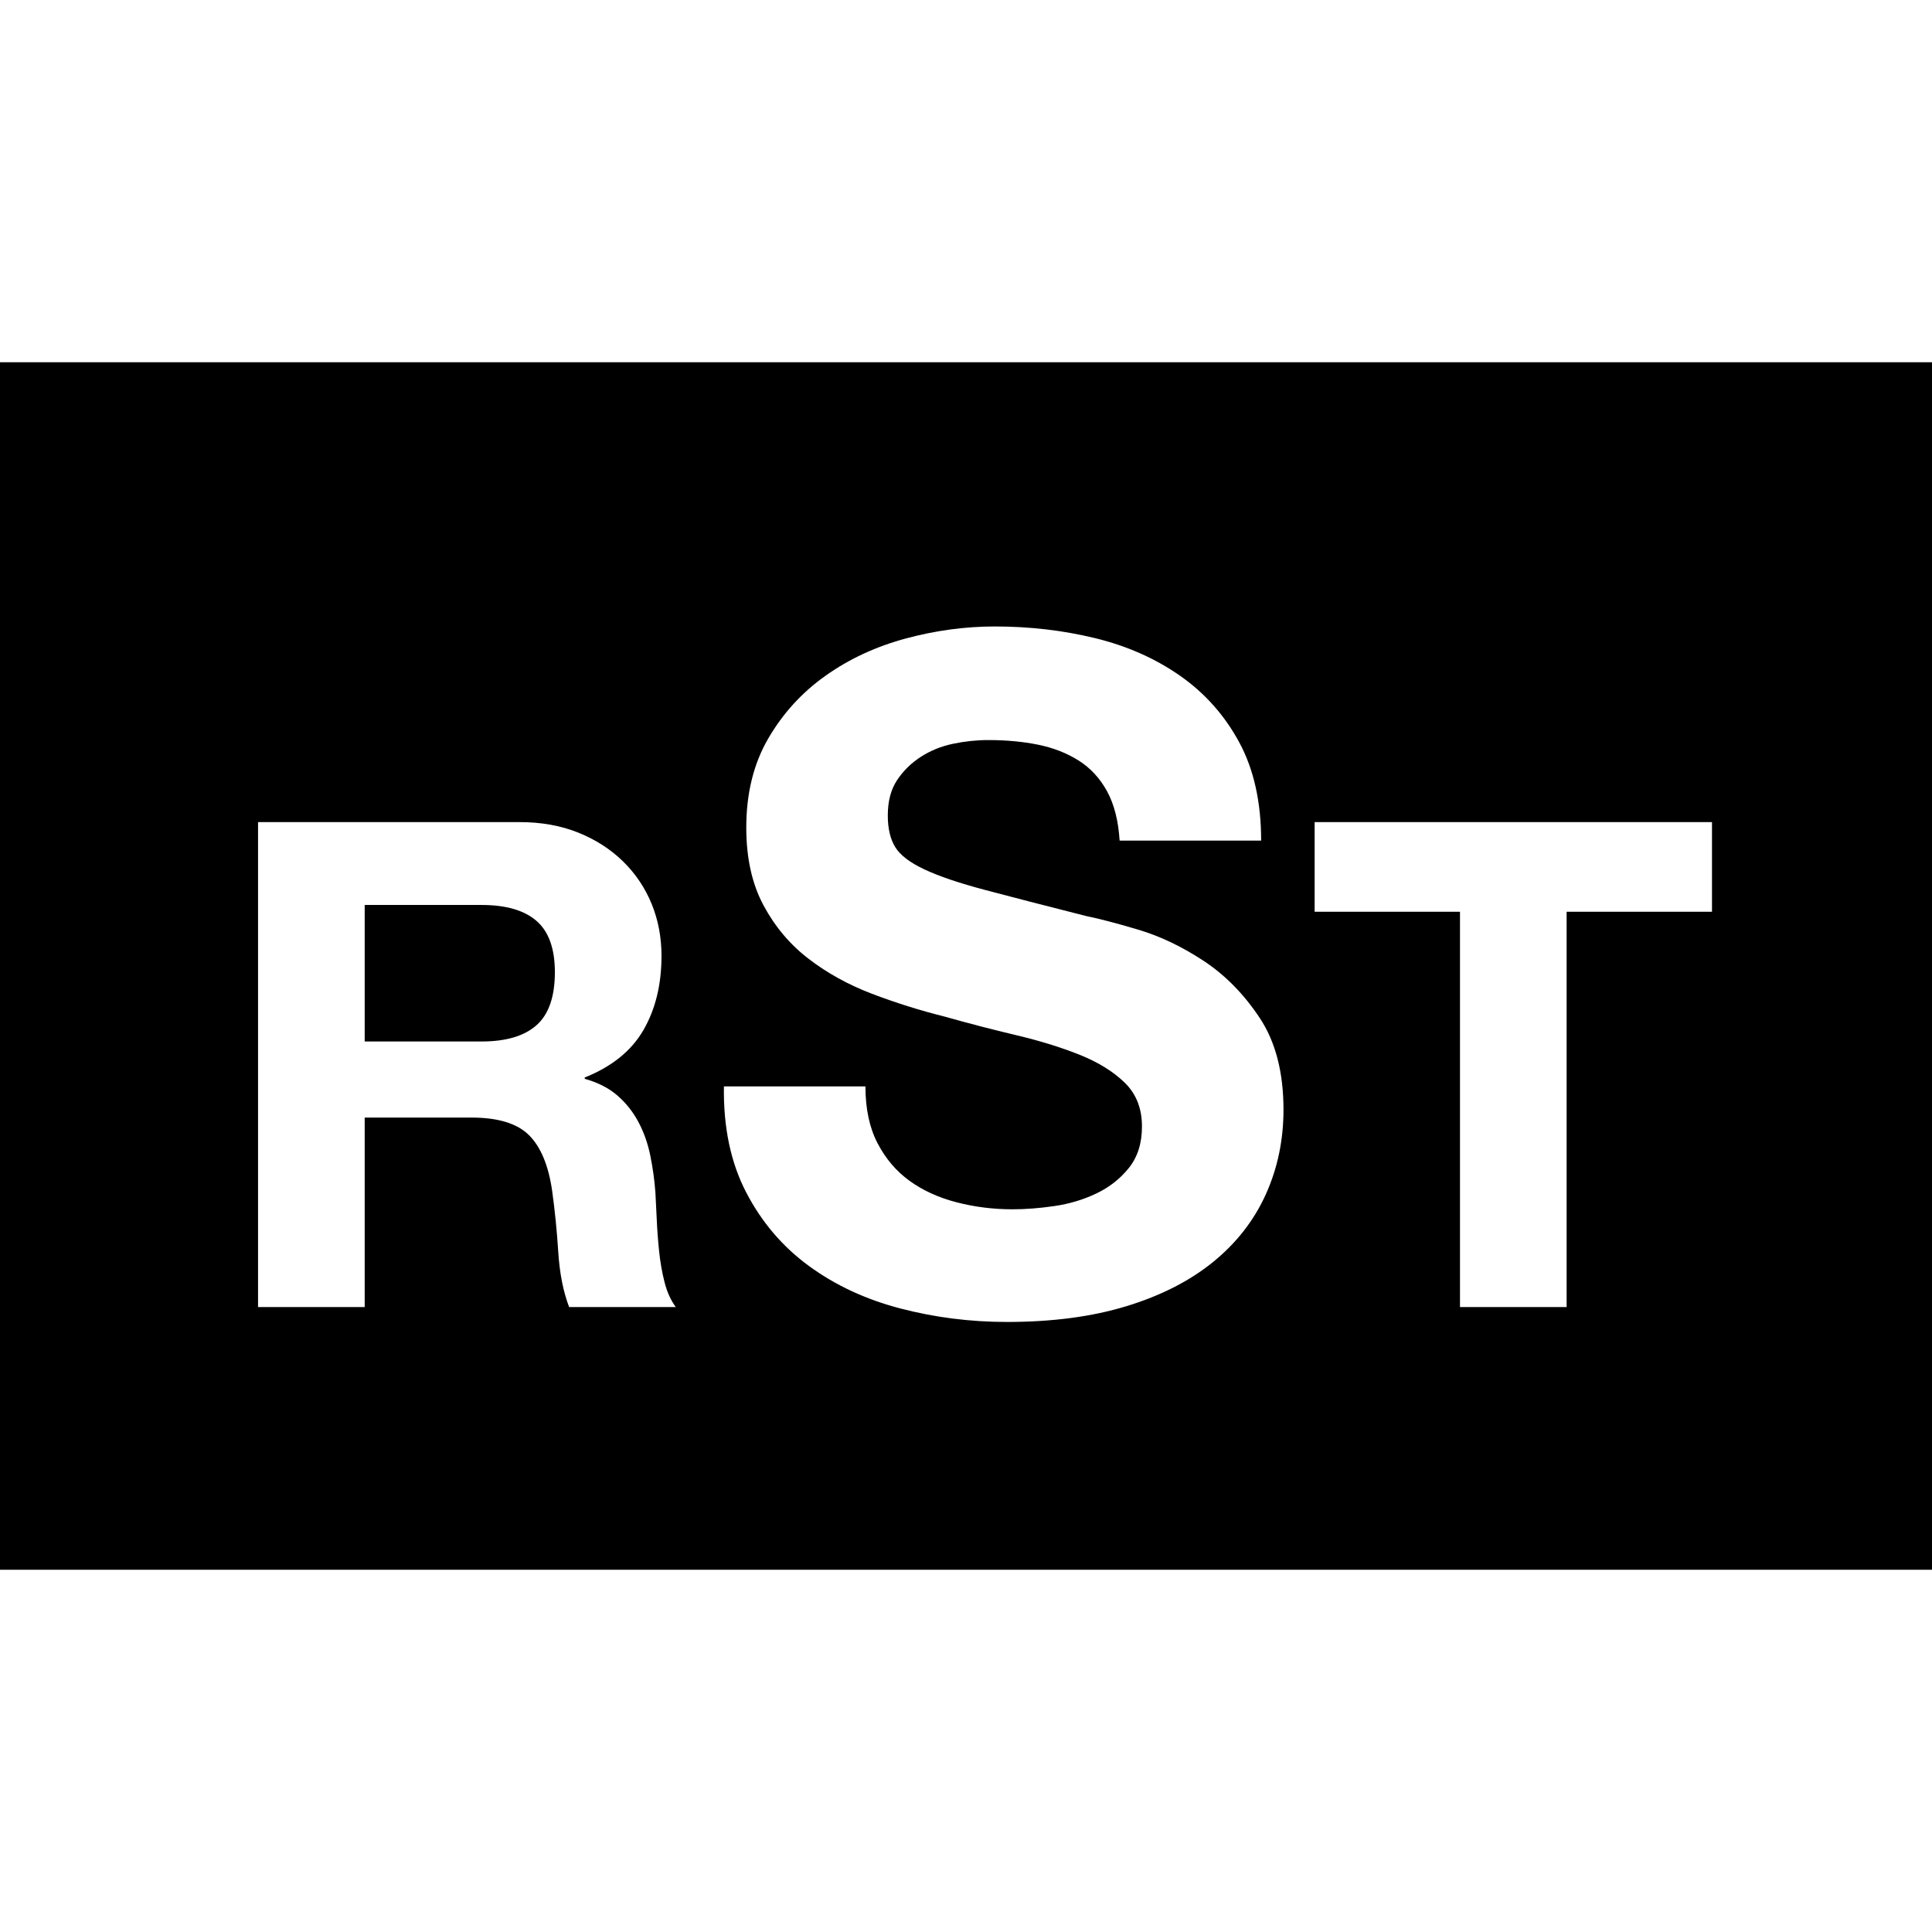
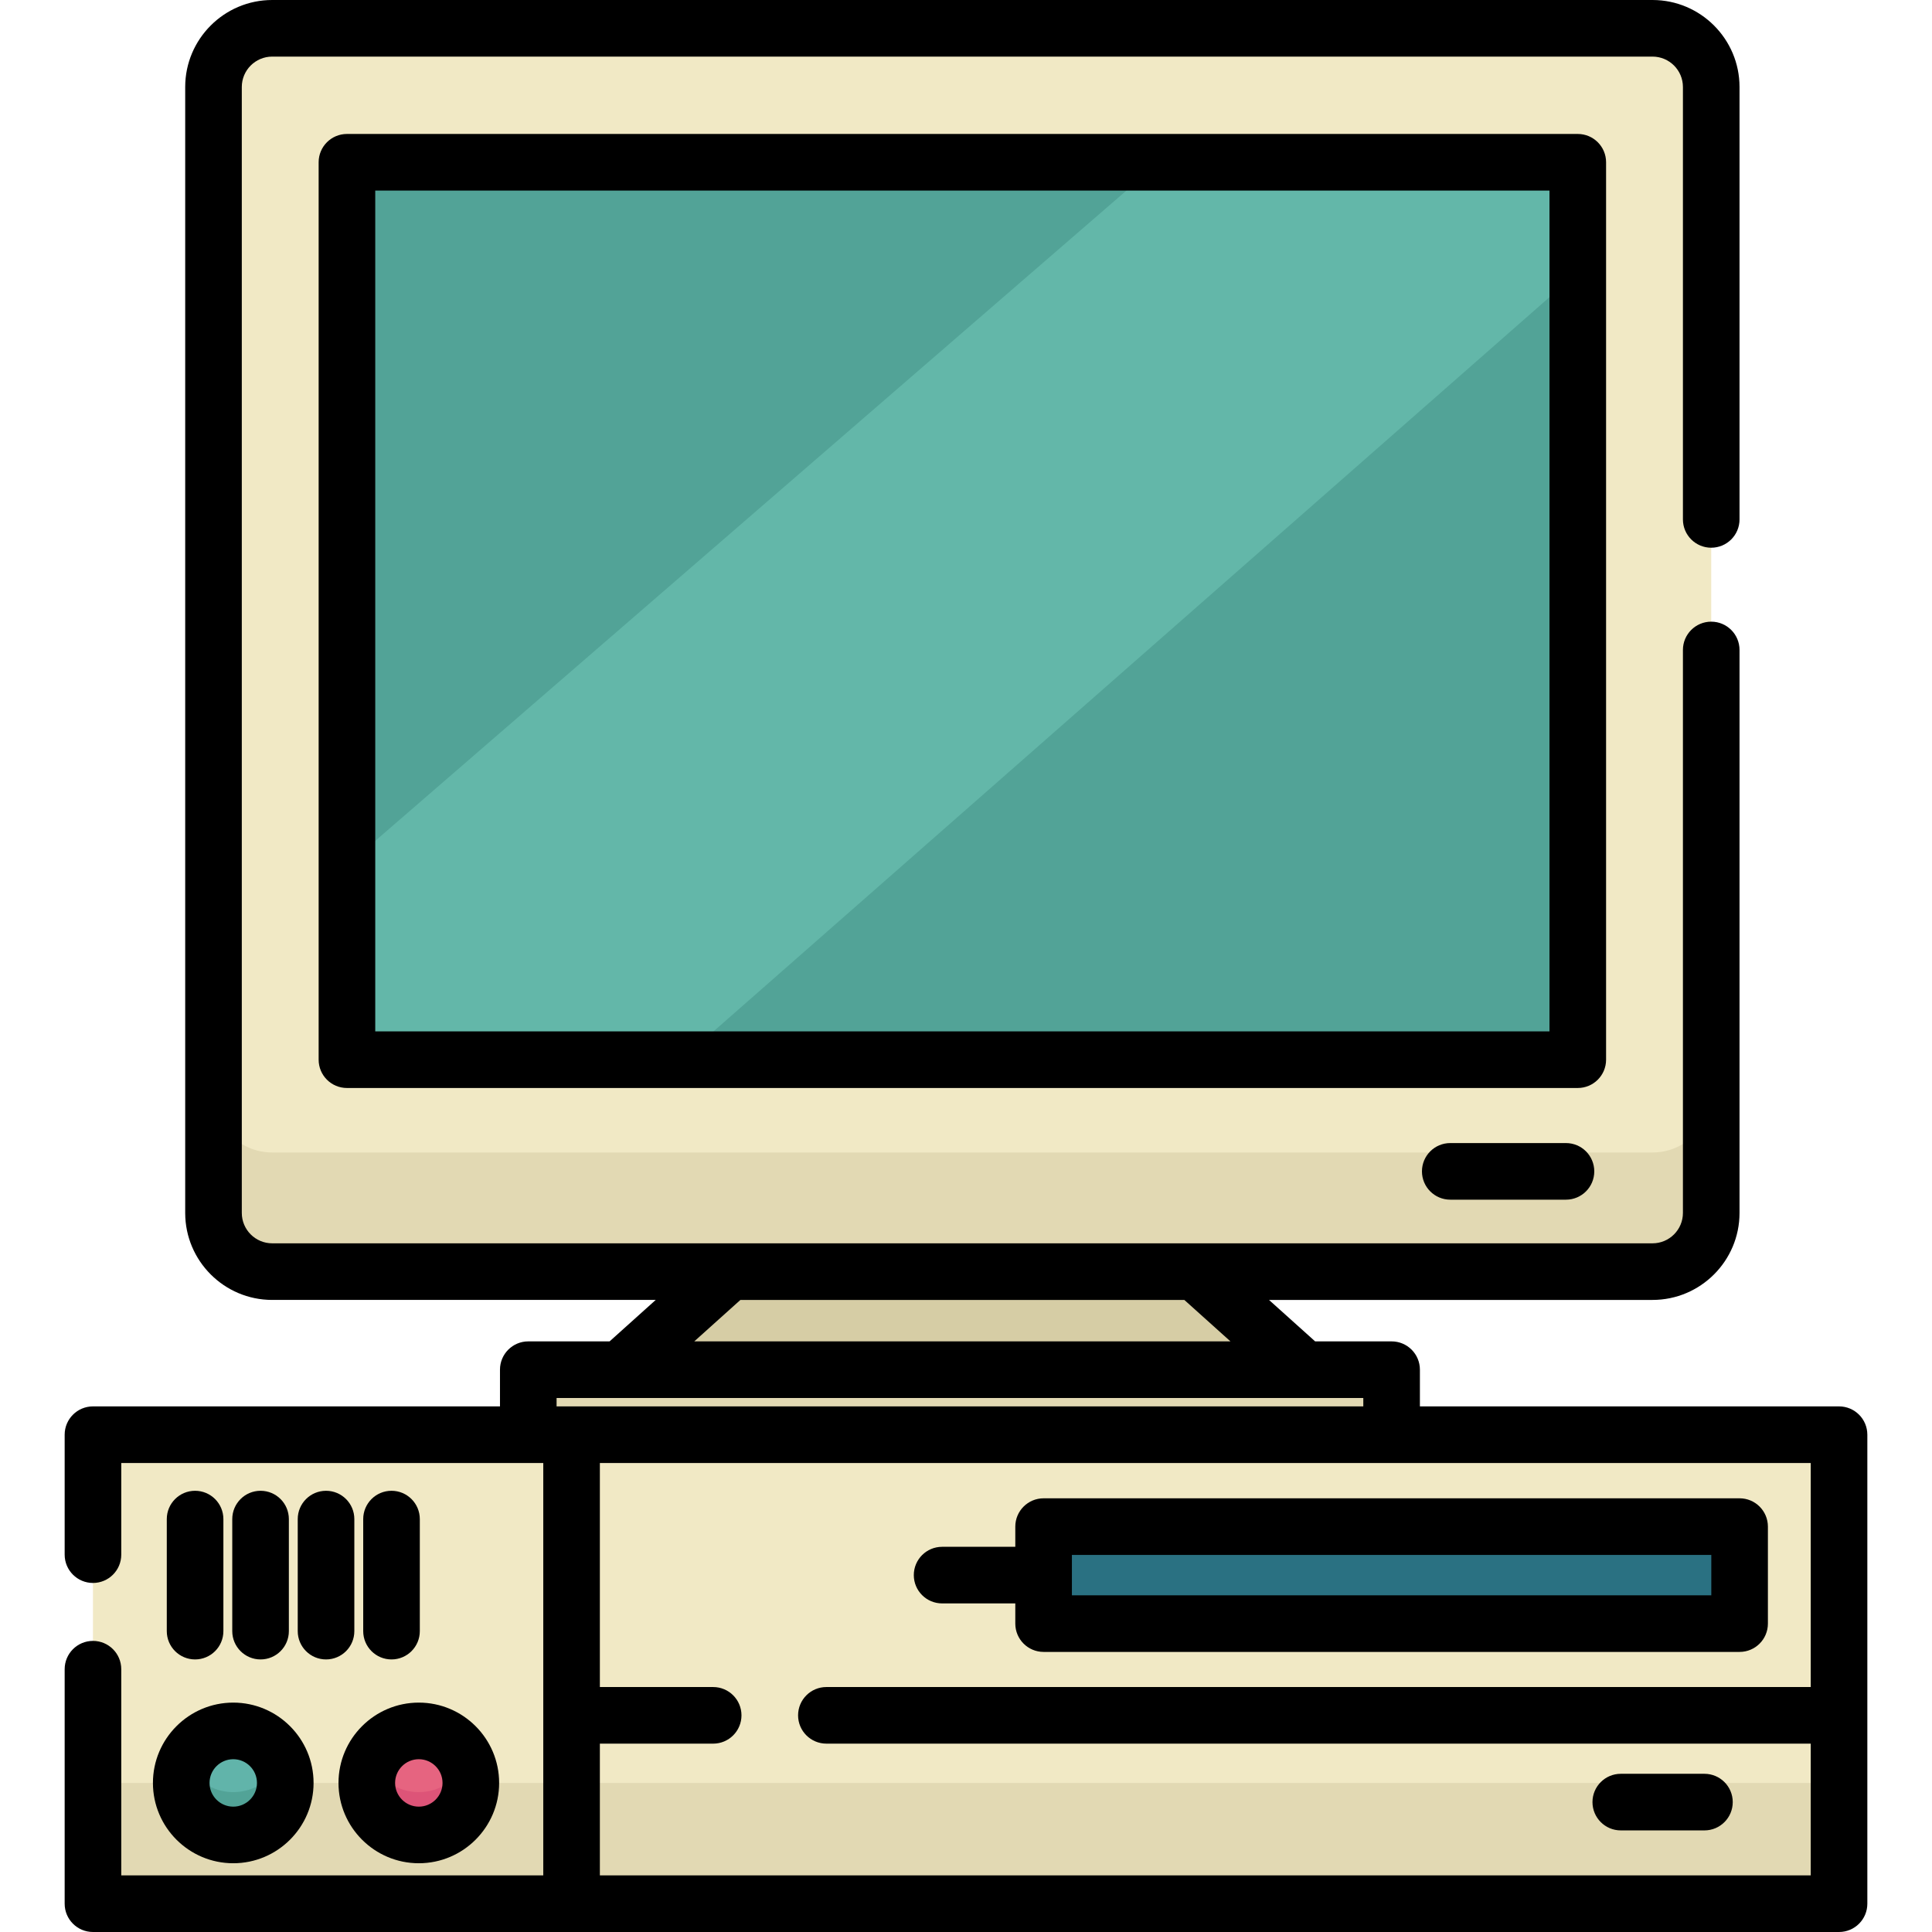
- <svg xmlns="http://www.w3.org/2000/svg" version="1.1" width="512px" height="512px">
-   <path d="M142.186,244.055c-3.239-2.818-8.1-4.229-14.58-4.229H96.646v36.18h30.96c6.48,0,11.341-1.44,14.58-4.32c3.24-2.88,4.86-7.56,4.86-14.04C147.047,251.406,145.427,246.876,142.186,244.055z" />
-   <path d="M0,96v320h512V96H0z M150.827,346.385c-1.562-4.078-2.521-8.938-2.88-14.58c-0.36-5.639-0.9-11.039-1.62-16.199c-0.962-6.721-3.001-11.639-6.12-14.76c-3.122-3.119-8.221-4.68-15.3-4.68H96.646v50.219H68.386V217.865h69.3c5.761,0,10.949,0.931,15.57,2.789c4.618,1.862,8.578,4.41,11.88,7.65c3.299,3.24,5.819,6.992,7.561,11.25c1.737,4.261,2.609,8.851,2.609,13.771c0,7.56-1.592,14.102-4.77,19.619c-3.182,5.521-8.37,9.721-15.57,12.601v0.359c3.479,0.963,6.359,2.432,8.64,4.41c2.278,1.98,4.141,4.32,5.58,7.021c1.44,2.699,2.489,5.67,3.15,8.908c0.658,3.24,1.108,6.48,1.35,9.721c0.118,2.041,0.239,4.441,0.36,7.199c0.118,2.762,0.329,5.58,0.63,8.461c0.298,2.879,0.779,5.611,1.44,8.189c0.658,2.582,1.647,4.77,2.97,6.57H150.827z M335.446,316.53c-3.127,6.908-7.771,12.873-13.941,17.889c-6.168,5.02-13.816,8.926-22.945,11.721c-9.131,2.795-19.701,4.193-31.706,4.193c-9.707,0-19.122-1.195-28.251-3.578c-9.13-2.381-17.19-6.125-24.181-11.227c-6.993-5.096-12.545-11.596-16.654-19.492c-4.114-7.895-6.088-17.27-5.922-28.127h37.504c0,5.922,1.068,10.941,3.208,15.051c2.136,4.113,4.973,7.445,8.512,9.992c3.536,2.553,7.688,4.441,12.461,5.676c4.769,1.234,9.703,1.85,14.804,1.85c3.455,0,7.155-0.285,11.103-0.863c3.947-0.574,7.648-1.684,11.104-3.33c3.455-1.643,6.33-3.906,8.635-6.785c2.303-2.877,3.455-6.539,3.455-10.98c0-4.768-1.523-8.635-4.564-11.596c-3.045-2.961-7.031-5.43-11.967-7.403s-10.529-3.701-16.777-5.182c-6.253-1.48-12.584-3.122-18.999-4.935c-6.581-1.643-12.996-3.658-19.245-6.045c-6.254-2.383-11.844-5.467-16.778-9.253c-4.935-3.782-8.925-8.513-11.967-14.188c-3.046-5.675-4.564-12.541-4.564-20.603c0-9.044,1.932-16.901,5.798-23.563c3.863-6.662,8.921-12.214,15.175-16.654c6.249-4.441,13.323-7.73,21.22-9.87c7.896-2.136,15.791-3.207,23.687-3.207c9.21,0,18.05,1.029,26.522,3.084c8.471,2.059,15.996,5.39,22.578,9.993c6.576,4.606,11.801,10.486,15.668,17.642c3.861,7.155,5.797,15.833,5.797,26.03h-37.504c-0.332-5.262-1.441-9.622-3.33-13.077c-1.893-3.454-4.404-6.168-7.525-8.142c-3.127-1.975-6.705-3.37-10.734-4.195c-4.031-0.82-8.43-1.233-13.199-1.233c-3.126,0-6.253,0.332-9.376,0.987c-3.127,0.659-5.964,1.812-8.513,3.454c-2.552,1.646-4.649,3.701-6.291,6.168c-1.646,2.468-2.468,5.595-2.468,9.377c0,3.454,0.655,6.253,1.974,8.389c1.314,2.14,3.905,4.113,7.772,5.922c3.863,1.812,9.21,3.62,16.038,5.428c6.824,1.812,15.748,4.114,26.77,6.909c3.289,0.659,7.854,1.851,13.695,3.577c5.836,1.728,11.635,4.484,17.395,8.267c5.756,3.785,10.732,8.844,14.928,15.174c4.193,6.334,6.291,14.435,6.291,24.304C340.134,302.139,338.569,309.621,335.446,316.53z M453.694,241.625h-38.521v104.76h-28.26V241.625h-38.52v-23.76h105.301V241.625z" />
+ <svg xmlns="http://www.w3.org/2000/svg" version="1.1" id="Capa_1" x="0px" y="0px" viewBox="0 0 512 512" style="enable-background:new 0 0 512 512;" xml:space="preserve">
+   <polygon style="fill:#D6CDA5;" points="345.654,362.983 164.418,362.983 193.339,336.994 316.733,336.994 " />
+   <rect x="140" y="362.98" style="fill:#E2D9B3;" width="228.79" height="26.992" />
+   <path style="fill:#F1E9C5;" d="M437.938,336.994H72.134c-8.59,0-15.554-6.964-15.554-15.554V23.054  c0-8.59,6.964-15.554,15.554-15.554h365.804c8.59,0,15.554,6.964,15.554,15.554V321.44  C453.492,330.03,446.528,336.994,437.938,336.994z" />
+   <path style="fill:#E2D9B3;" d="M453.488,289.857v31.585c0,8.59-6.962,15.553-15.553,15.553H72.137  c-8.59,0-15.553-6.962-15.553-15.553v-31.585c0,8.59,6.962,15.563,15.553,15.563h365.797  C446.525,305.419,453.488,298.447,453.488,289.857z" />
+   <rect x="91.94" y="42.997" style="fill:#52A397;" width="326.18" height="237.83" />
+   <polygon style="fill:#63B7A9;" points="418.128,42.997 418.128,72.168 180.551,280.825 91.944,280.825 91.944,229.331   307.189,42.997 " />
+   <rect x="24.636" y="380.21" style="fill:#F1E9C5;" width="462.73" height="124.29" />
+   <rect x="24.636" y="472.5" style="fill:#E2D9B3;" width="462.73" height="32.01" />
+   <path style="fill:#52A397;" d="M75.602,472.498c0,7.612-6.172,13.784-13.791,13.784c-7.612,0-13.784-6.172-13.784-13.784  c0-2.022,0.433-3.944,1.22-5.675c2.164-4.788,6.973-8.116,12.563-8.116c5.597,0,10.407,3.327,12.564,8.116  C75.162,468.554,75.602,470.477,75.602,472.498z" />
+   <path style="fill:#61B4AA;" d="M74.375,466.823c-2.157,4.781-6.966,8.109-12.564,8.109c-5.59,0-10.4-3.327-12.563-8.109  c2.164-4.788,6.973-8.116,12.563-8.116C67.408,458.708,72.218,462.035,74.375,466.823z" />
+   <path style="fill:#DD5478;" d="M124.779,472.498c0,7.612-6.172,13.784-13.791,13.784c-7.612,0-13.784-6.172-13.784-13.784  c0-2.022,0.433-3.944,1.22-5.675c2.164-4.788,6.973-8.116,12.563-8.116c5.597,0,10.407,3.327,12.564,8.116  C124.339,468.554,124.779,470.477,124.779,472.498z" />
+   <path style="fill:#E66480;" d="M123.552,466.823c-2.157,4.781-6.966,8.109-12.564,8.109c-5.59,0-10.4-3.327-12.563-8.109  c2.164-4.788,6.973-8.116,12.563-8.116C116.585,458.708,121.395,462.035,123.552,466.823z" />
+   <rect x="276.57" y="404.57" style="fill:#2A7182;" width="184.45" height="25.707" />
+   <path d="M425.628,280.829V43.001c0-4.142-3.357-7.5-7.5-7.5H91.944c-4.143,0-7.5,3.358-7.5,7.5v237.828c0,4.142,3.357,7.5,7.5,7.5  h326.184C422.271,288.329,425.628,284.971,425.628,280.829z M410.628,273.329H99.444V50.501h311.184V273.329z" />
+   <path d="M487.364,372.709H376.29v-9.729c0-4.142-3.357-7.5-7.5-7.5h-20.265l-12.225-10.986h101.638  c12.712,0,23.055-10.342,23.055-23.054V172.247c0-4.142-3.357-7.5-7.5-7.5s-7.5,3.358-7.5,7.5V321.44  c0,4.441-3.613,8.054-8.055,8.054H316.733H193.339H72.134c-4.44,0-8.054-3.613-8.054-8.054V23.054c0-4.441,3.613-8.054,8.054-8.054  h365.804c4.441,0,8.055,3.613,8.055,8.054V137.65c0,4.142,3.357,7.5,7.5,7.5s7.5-3.358,7.5-7.5V23.054  C460.992,10.342,450.648,0,437.938,0H72.134C59.422,0,49.08,10.342,49.08,23.054V321.44c0,12.712,10.342,23.054,23.054,23.054  h101.639l-12.225,10.986H140c-4.143,0-7.5,3.358-7.5,7.5v9.729H24.636c-4.143,0-7.5,3.358-7.5,7.5V412c0,4.142,3.357,7.5,7.5,7.5  s7.5-3.358,7.5-7.5v-24.291H139.99c0.003,0,0.006,0,0.01,0s0.006,0,0.01,0h3.961V497H32.136v-54.645c0-4.142-3.357-7.5-7.5-7.5  s-7.5,3.358-7.5,7.5V504.5c0,4.142,3.357,7.5,7.5,7.5h462.729c4.143,0,7.5-3.358,7.5-7.5V380.209  C494.864,376.067,491.507,372.709,487.364,372.709z M196.214,344.494h117.645l12.225,10.986H183.989L196.214,344.494z M147.5,370.48  h16.881c0.013,0,0.025,0.003,0.038,0.003h181.234c0.013,0,0.025-0.003,0.038-0.003h15.599v2.229H147.5V370.48z M479.864,387.709  v59.373H219c-4.143,0-7.5,3.358-7.5,7.5s3.357,7.5,7.5,7.5h260.864V497H158.971v-34.917H189c4.143,0,7.5-3.358,7.5-7.5  s-3.357-7.5-7.5-7.5h-30.029V387.71h320.893V387.709z" />
+   <path d="M59.2,432.267v-29.693c0-4.142-3.357-7.5-7.5-7.5s-7.5,3.358-7.5,7.5v29.693c0,4.142,3.357,7.5,7.5,7.5  S59.2,436.409,59.2,432.267z" />
+   <path d="M69.052,439.767c4.143,0,7.5-3.358,7.5-7.5v-29.693c0-4.142-3.357-7.5-7.5-7.5s-7.5,3.358-7.5,7.5v29.693  C61.552,436.409,64.909,439.767,69.052,439.767z" />
+   <path d="M86.403,395.074c-4.143,0-7.5,3.358-7.5,7.5v29.693c0,4.142,3.357,7.5,7.5,7.5s7.5-3.358,7.5-7.5v-29.693  C93.903,398.432,90.546,395.074,86.403,395.074z" />
+   <path d="M111.255,432.267v-29.693c0-4.142-3.357-7.5-7.5-7.5s-7.5,3.358-7.5,7.5v29.693c0,4.142,3.357,7.5,7.5,7.5  S111.255,436.409,111.255,432.267z" />
+   <path d="M61.814,493.78c11.736,0,21.285-9.548,21.285-21.285s-9.549-21.286-21.285-21.286s-21.285,9.549-21.285,21.286  S50.078,493.78,61.814,493.78z M61.814,466.209c3.466,0,6.285,2.82,6.285,6.286s-2.819,6.285-6.285,6.285s-6.285-2.819-6.285-6.285  S58.349,466.209,61.814,466.209z" />
+   <path d="M89.706,472.495c0,11.737,9.549,21.285,21.285,21.285s21.285-9.548,21.285-21.285s-9.549-21.286-21.285-21.286  S89.706,460.758,89.706,472.495z M110.991,466.209c3.466,0,6.285,2.82,6.285,6.286s-2.819,6.285-6.285,6.285  s-6.285-2.819-6.285-6.285S107.525,466.209,110.991,466.209z" />
+   <path d="M451.695,470.075h-22.173c-4.143,0-7.5,3.358-7.5,7.5s3.357,7.5,7.5,7.5h22.173c4.143,0,7.5-3.358,7.5-7.5  S455.838,470.075,451.695,470.075z" />
+   <path d="M384.333,302.925c-4.143,0-7.5,3.358-7.5,7.5s3.357,7.5,7.5,7.5H415c4.143,0,7.5-3.358,7.5-7.5s-3.357-7.5-7.5-7.5H384.333z  " />
+   <path d="M249.667,424.92h19.398v5.354c0,4.142,3.357,7.5,7.5,7.5h184.448c4.143,0,7.5-3.358,7.5-7.5v-25.707  c0-4.142-3.357-7.5-7.5-7.5H276.565c-4.143,0-7.5,3.358-7.5,7.5v5.354h-19.398c-4.143,0-7.5,3.358-7.5,7.5  S245.524,424.92,249.667,424.92z M284.065,412.066h169.448v10.707H284.065V412.066z" />
+   <g>
+ </g>
+   <g>
+ </g>
+   <g>
+ </g>
+   <g>
+ </g>
+   <g>
+ </g>
+   <g>
+ </g>
+   <g>
+ </g>
+   <g>
+ </g>
+   <g>
+ </g>
+   <g>
+ </g>
+   <g>
+ </g>
+   <g>
+ </g>
+   <g>
+ </g>
+   <g>
+ </g>
+   <g>
+ </g>
</svg>
